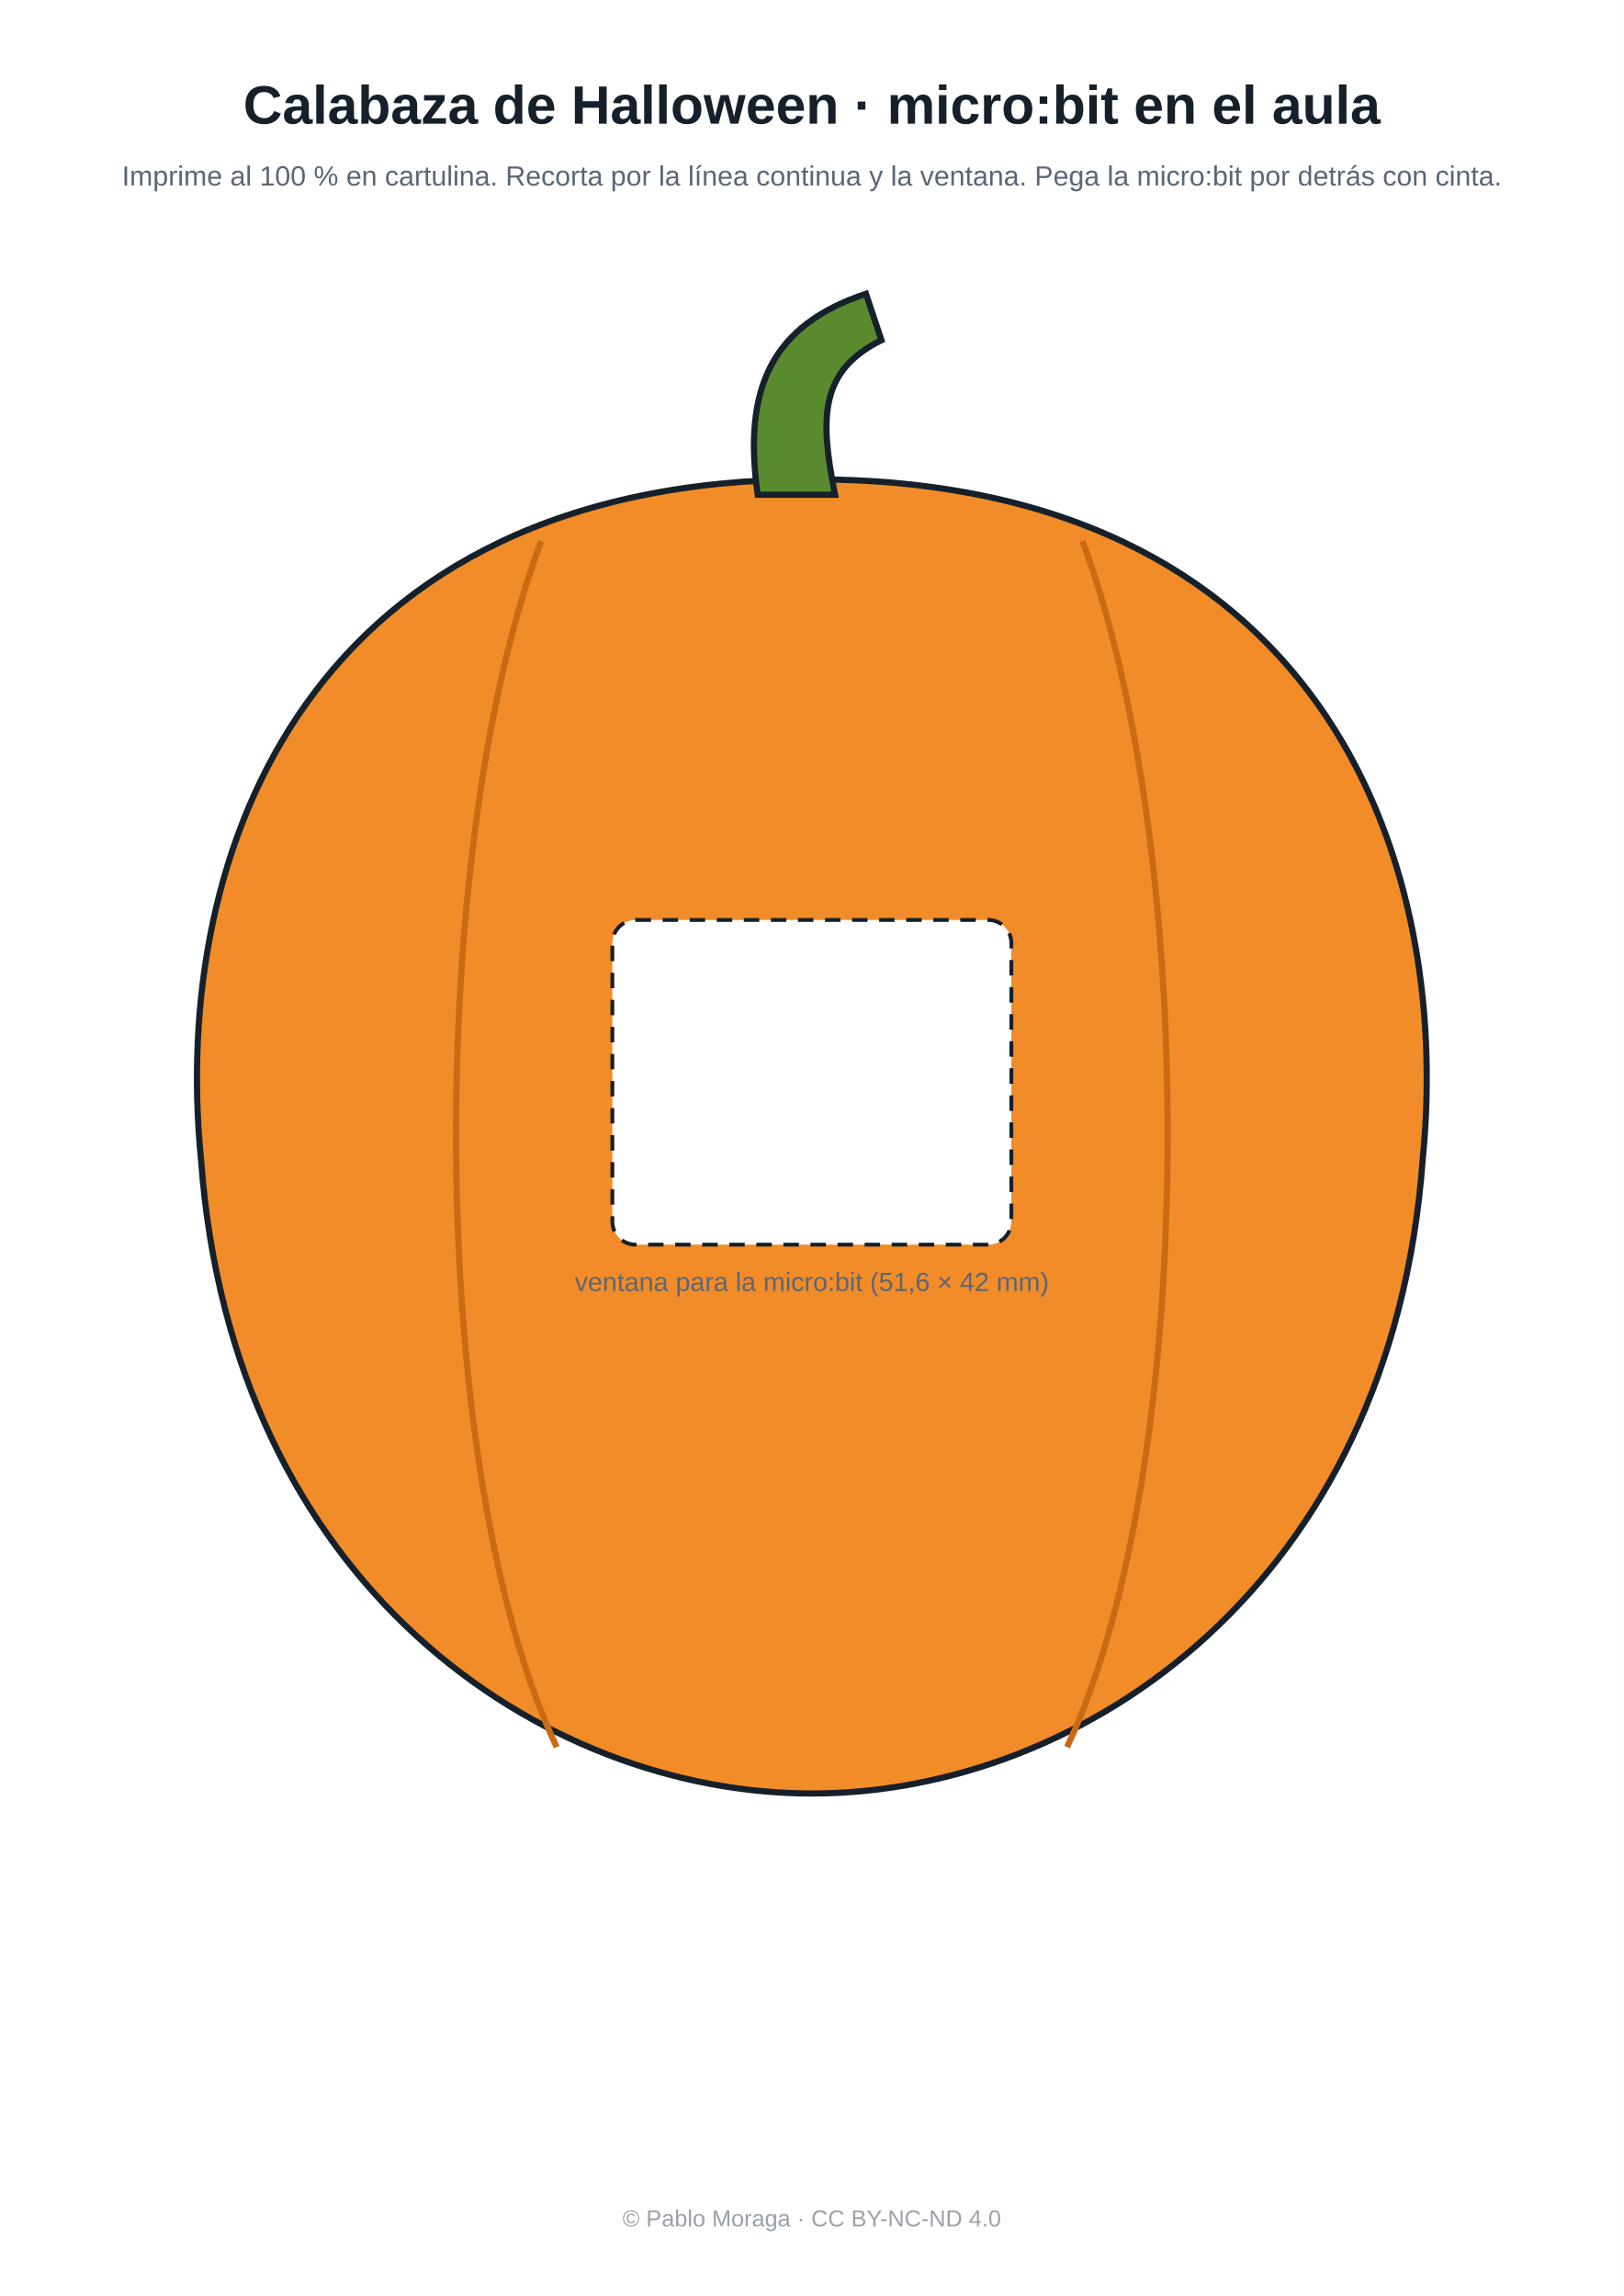
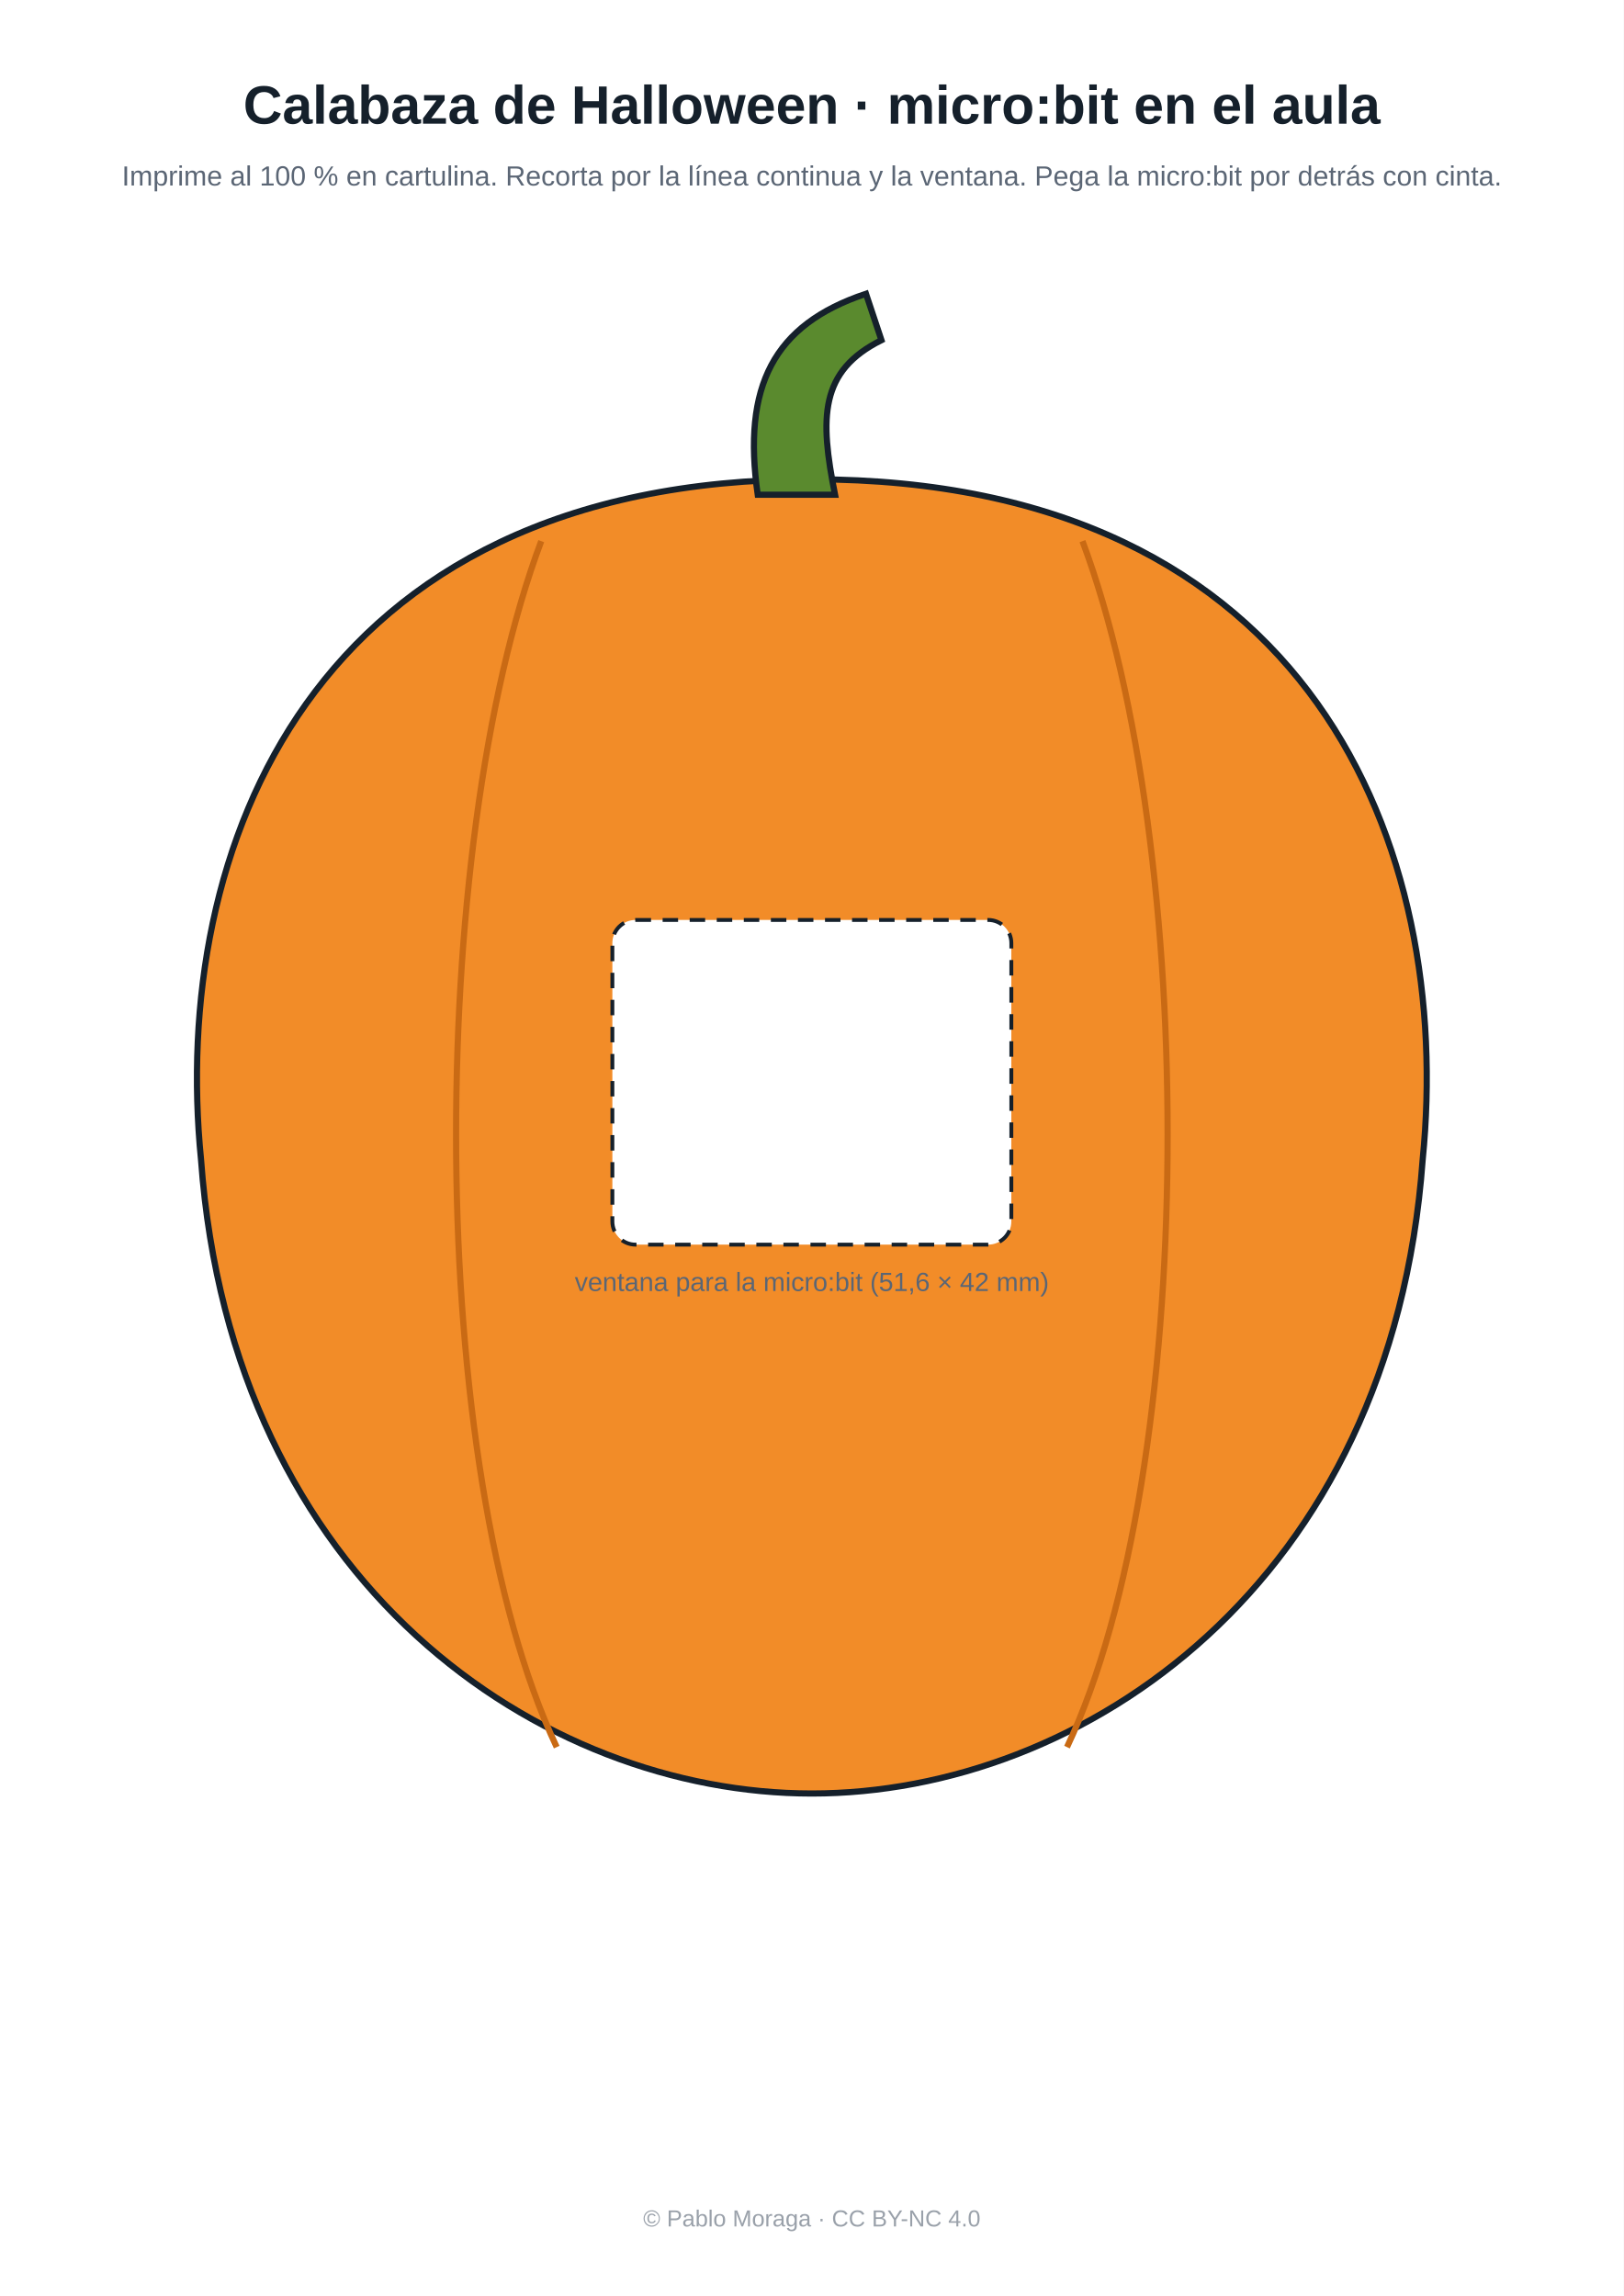
<svg xmlns="http://www.w3.org/2000/svg" width="210mm" height="297mm" viewBox="0 0 210 297" font-family="Arial,sans-serif">
  <rect width="210" height="297" fill="#fff" />
  <text x="105" y="16" text-anchor="middle" font-size="7" font-weight="bold" fill="#15202b">Calabaza de Halloween · micro:bit en el aula</text>
  <text x="105" y="24" text-anchor="middle" font-size="3.6" fill="#5b6675">Imprime al 100 % en cartulina. Recorta por la línea continua y la ventana. Pega la micro:bit por detrás con cinta.</text>
  <path d="M105 62 C 40 62, 22 110, 26 150 C 30 205, 70 232, 105 232 C 140 232, 180 205, 184 150 C 188 110, 170 62, 105 62 Z" fill="#f28c28" stroke="#15202b" stroke-width=".8" />
  <path d="M70 70 C 55 110, 55 190, 72 226 M140 70 C 155 110, 155 190, 138 226" fill="none" stroke="#c96a14" stroke-width=".8" />
  <path d="M98 64 C 96 50, 100 42, 112 38 L114 44 C 106 48, 106 54, 108 64 Z" fill="#5a8a2e" stroke="#15202b" stroke-width=".8" />
  <rect x="79.2" y="119.0" width="51.6" height="42.0" rx="3" fill="#fff" stroke="#15202b" stroke-width=".5" stroke-dasharray="2 1.5" />
  <text x="105" y="167.0" text-anchor="middle" font-size="3.4" fill="#5b6675">ventana para la micro:bit (51,6 × 42 mm)</text>
-   <text x="105" y="288" text-anchor="middle" font-size="3" fill="#9aa1aa">© Pablo Moraga · CC BY-NC-ND 4.0</text>
+   <text x="105" y="288" text-anchor="middle" font-size="3" fill="#9aa1aa">© Pablo Moraga · CC BY-NC 4.0</text>
</svg>
